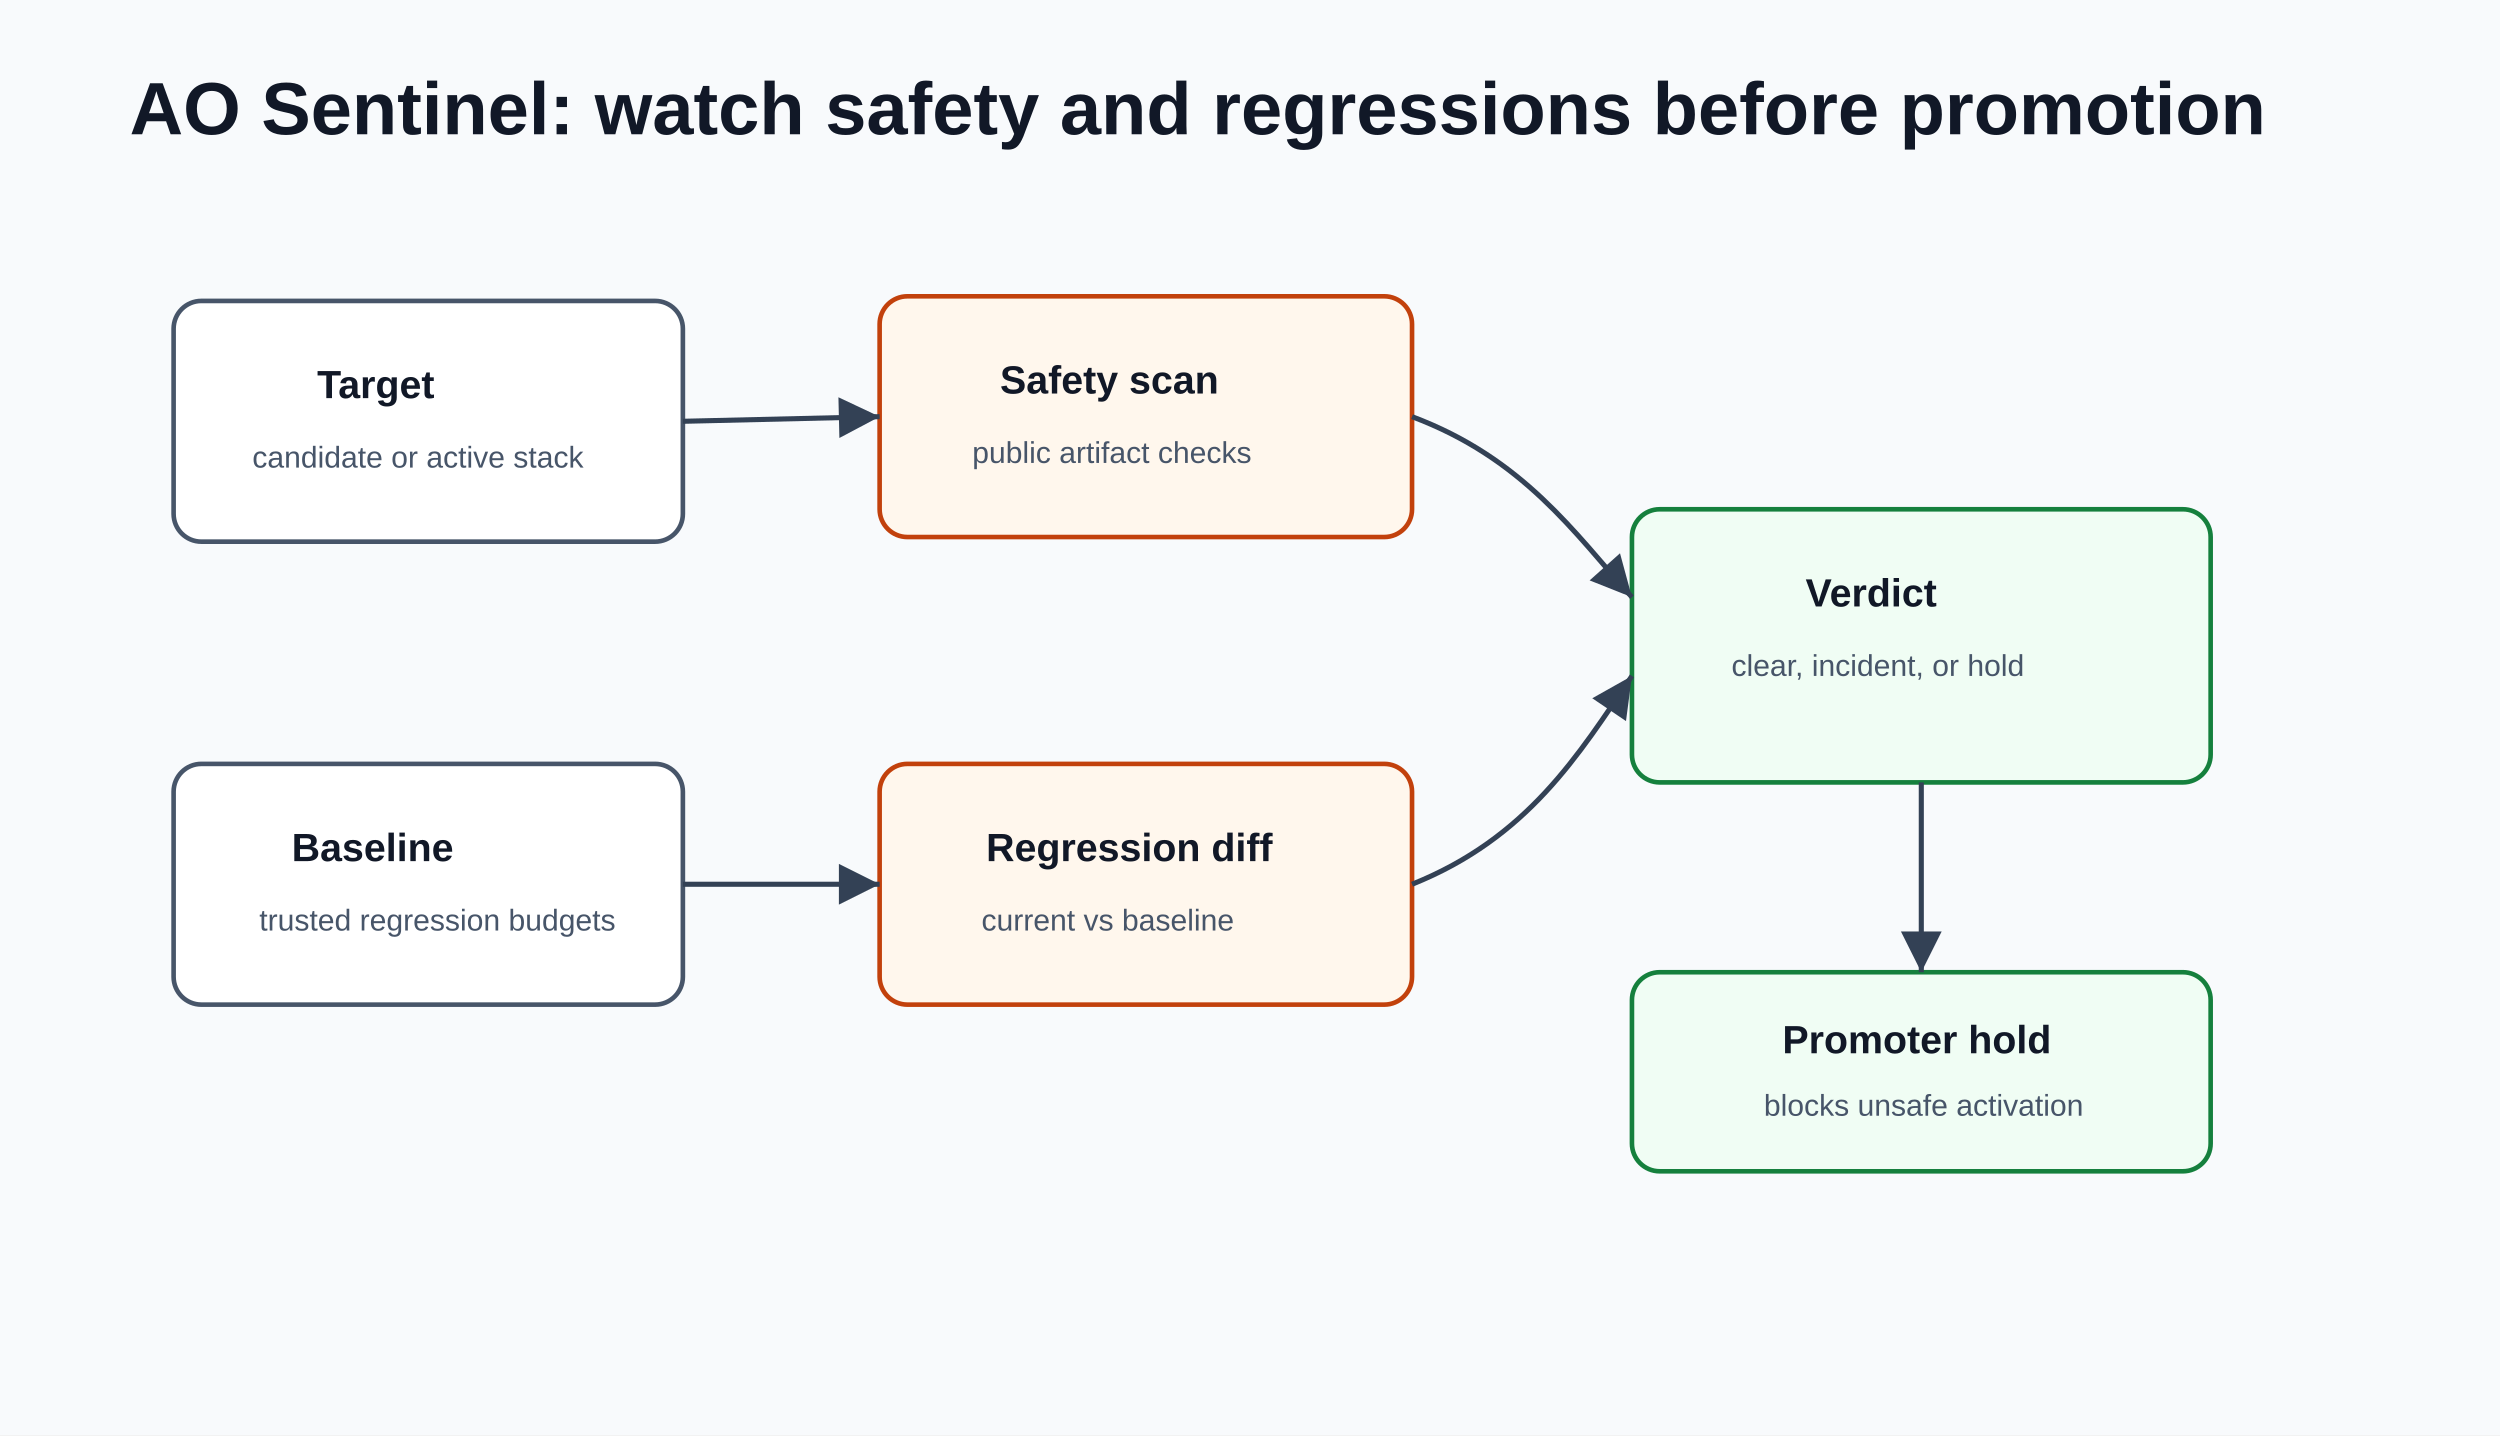
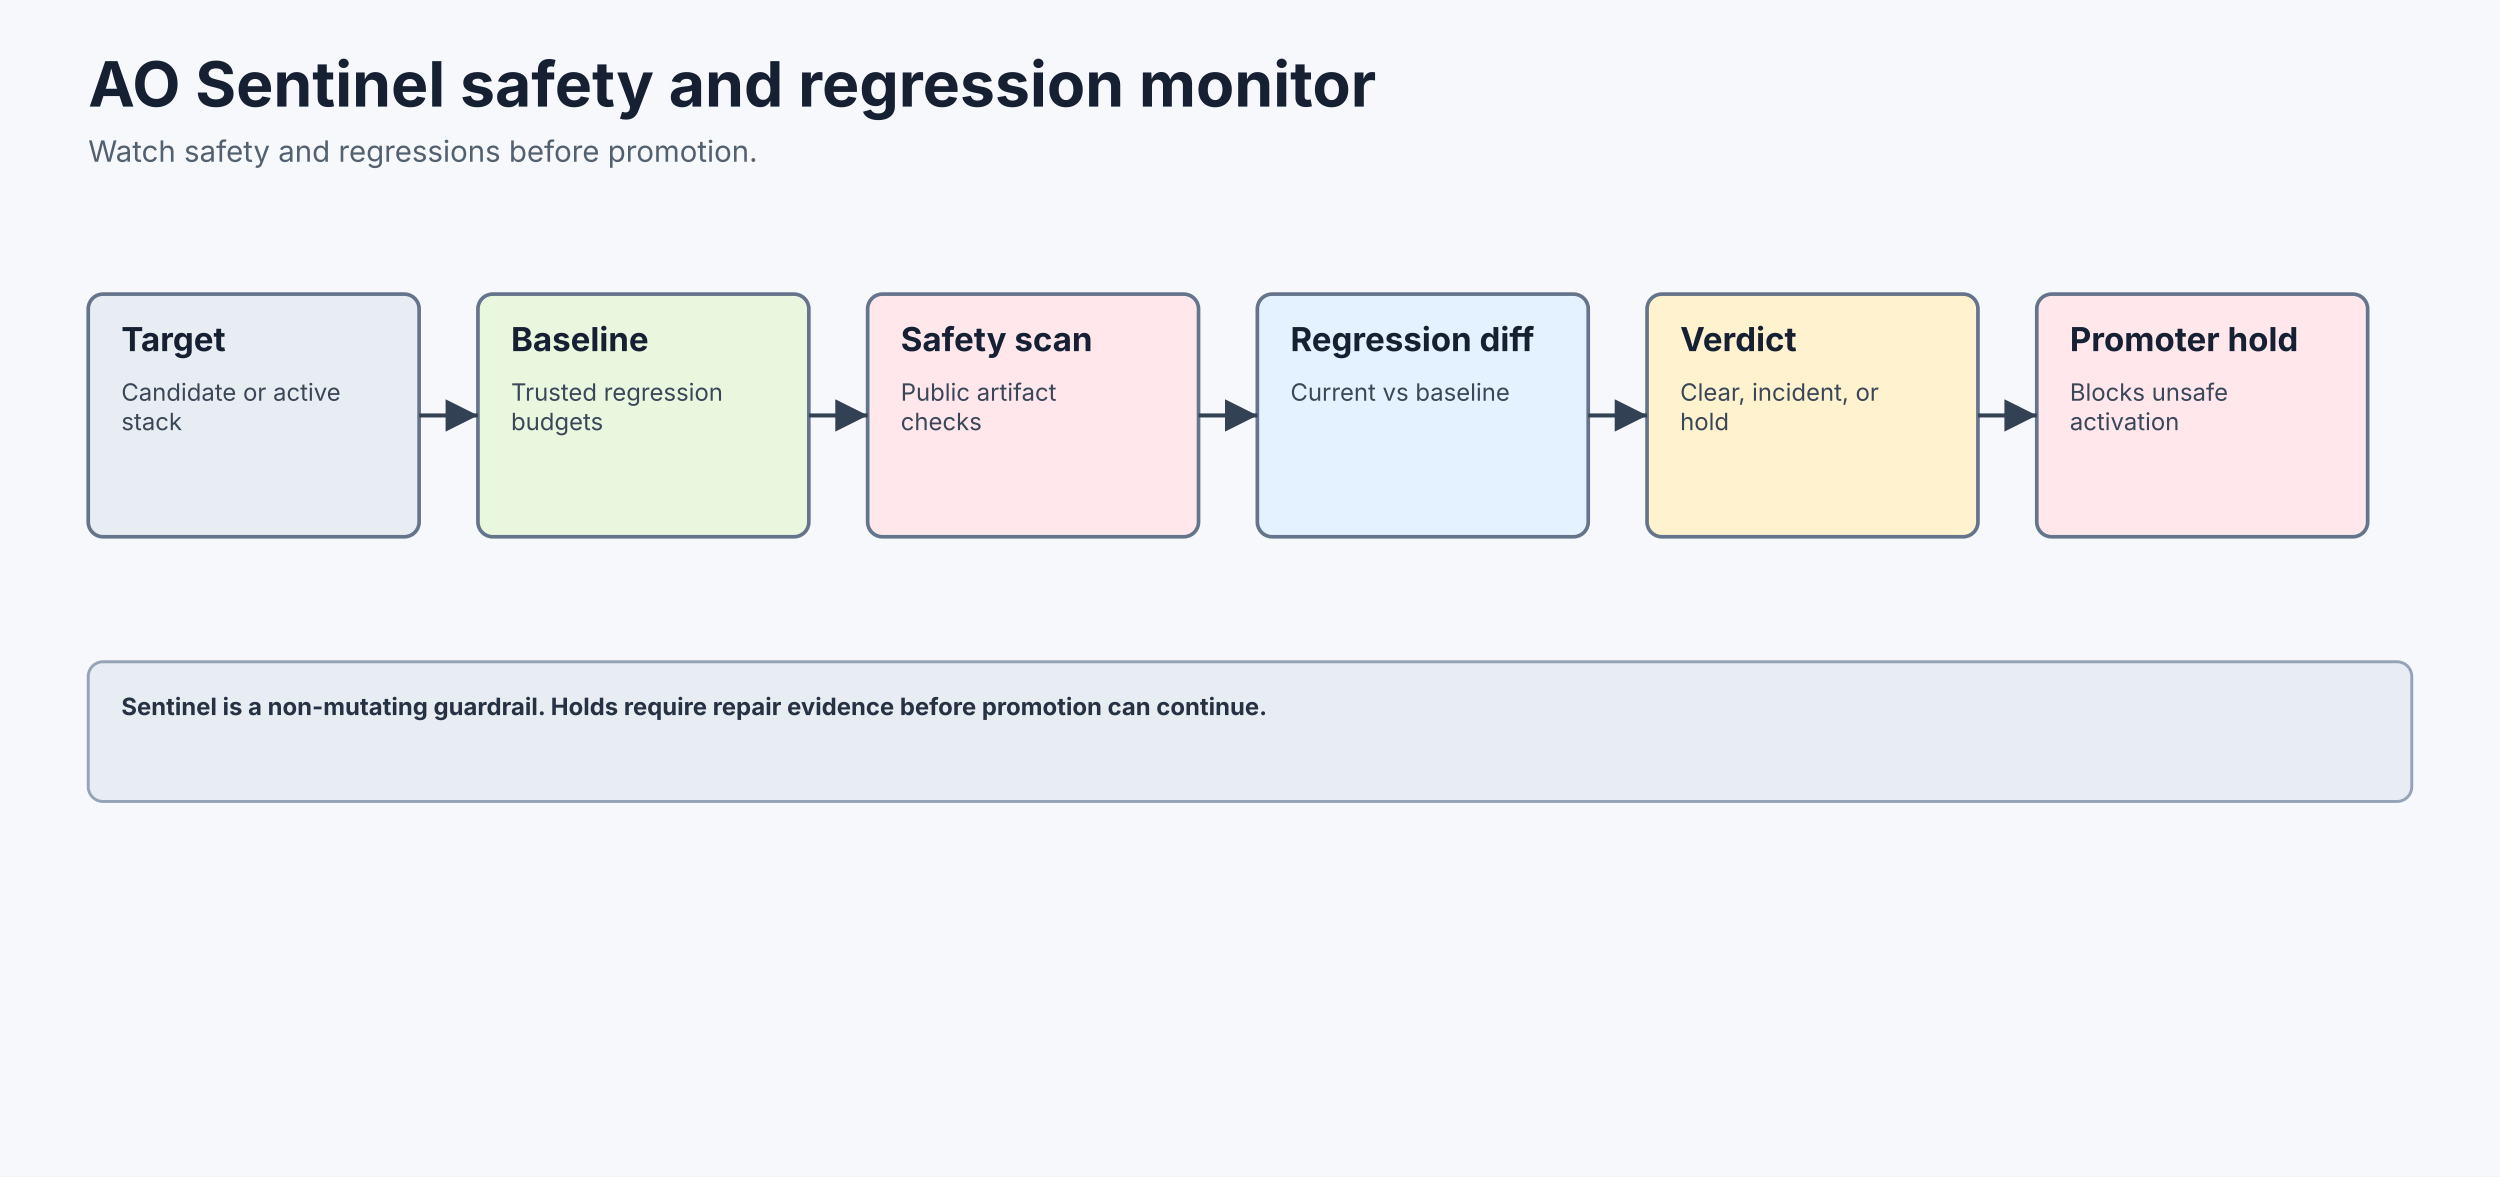
- <svg xmlns="http://www.w3.org/2000/svg" width="1080" height="620" viewBox="0 0 1080 620" role="img" aria-labelledby="title desc">
+ <svg xmlns="http://www.w3.org/2000/svg" width="1360" height="640" viewBox="0 0 1360 640" role="img" aria-labelledby="title desc">
  <defs>
    <marker id="arrow" markerWidth="12" markerHeight="12" refX="10" refY="6" orient="auto">
      <path d="M2,2 L10,6 L2,10 Z" fill="#334155" />
    </marker>
    <style>
-       .bg { fill: #f8fafc; }
-       .title { font: 700 32px Arial, sans-serif; fill: #111827; }
-       .box { fill: #ffffff; stroke: #475569; stroke-width: 2; rx: 12; }
-       .watch { fill: #fff7ed; stroke: #c2410c; stroke-width: 2; rx: 12; }
-       .clear { fill: #f0fdf4; stroke: #15803d; stroke-width: 2; rx: 12; }
-       .text { font: 700 17px Arial, sans-serif; fill: #111827; }
-       .small { font: 400 13px Arial, sans-serif; fill: #475569; }
+       .bg { fill: #f6f8fb; }
+       .title { font: 700 34px Inter, Arial, sans-serif; fill: #162033; }
+       .subtitle { font: 400 16px Inter, Arial, sans-serif; fill: #526070; }
+       .band { rx: 8; }
+       .bandText { font: 700 14px Inter, Arial, sans-serif; fill: #ffffff; letter-spacing: 0; }
+       .card { stroke-width: 2; rx: 8; }
+       .note { stroke-width: 1.6; rx: 8; }
+       .cardTitle { font: 700 18px Inter, Arial, sans-serif; fill: #162033; }
+       .body { font: 500 15px Inter, Arial, sans-serif; fill: #162033; }
+       .small { font: 400 13px Inter, Arial, sans-serif; fill: #3a4758; }
+       .smallStrong { font: 700 13px Inter, Arial, sans-serif; fill: #253244; }
+       .label { font: 700 11px Inter, Arial, sans-serif; fill: #263447; }
+       .chip { fill: #ffffff; stroke: #cbd5e1; stroke-width: 1; rx: 7; }
      .arrow { stroke: #334155; stroke-width: 2.2; fill: none; marker-end: url(#arrow); }
+       .dash { stroke: #64748b; stroke-width: 2; stroke-dasharray: 7 7; fill: none; marker-end: url(#arrow); }
+       .soft { stroke: #94a3b8; stroke-width: 1.7; fill: none; marker-end: url(#arrow); }
+       .cell { stroke: #cbd5e1; stroke-width: 1.4; }
+       .cellHead { font: 700 14px Inter, Arial, sans-serif; fill: #162033; }
+       .cellText { font: 400 12px Inter, Arial, sans-serif; fill: #39485a; }
    </style>
  </defs>
-   <rect class="bg" width="1080" height="620" />
-   <text class="title" x="56" y="58">AO Sentinel: watch safety and regressions before promotion</text>
-   <rect class="box" x="75" y="130" width="220" height="104" />
-   <text class="text" x="137" y="172">Target</text>
-   <text class="small" x="109" y="202">candidate or active stack</text>
-   <rect class="box" x="75" y="330" width="220" height="104" />
-   <text class="text" x="126" y="372">Baseline</text>
-   <text class="small" x="112" y="402">trusted regression budgets</text>
-   <rect class="watch" x="380" y="128" width="230" height="104" />
-   <text class="text" x="432" y="170">Safety scan</text>
-   <text class="small" x="420" y="200">public artifact checks</text>
-   <rect class="watch" x="380" y="330" width="230" height="104" />
-   <text class="text" x="426" y="372">Regression diff</text>
-   <text class="small" x="424" y="402">current vs baseline</text>
-   <rect class="clear" x="705" y="220" width="250" height="118" />
-   <text class="text" x="780" y="262">Verdict</text>
-   <text class="small" x="748" y="292">clear, incident, or hold</text>
-   <rect class="clear" x="705" y="420" width="250" height="86" />
-   <text class="text" x="770" y="455">Promoter hold</text>
-   <text class="small" x="762" y="482">blocks unsafe activation</text>
-   <path class="arrow" d="M295 182 L380 180" />
-   <path class="arrow" d="M295 382 L380 382" />
-   <path class="arrow" d="M610 180 C658 198 680 230 705 258" />
-   <path class="arrow" d="M610 382 C660 362 682 326 705 292" />
-   <path class="arrow" d="M830 338 L830 420" />
+   <rect class="bg" width="1360" height="640" />
+   <text class="title" x="48" y="58">AO Sentinel safety and regression monitor</text>
+   <text class="subtitle" x="48" y="88">Watch safety and regressions before promotion.</text>
+   <rect class="card" x="48" y="160" width="180" height="132" fill="#e8edf3" stroke="#64748b" />
+   <text class="cardTitle" x="66" y="191">Target</text>
+   <text class="small" x="66" y="218">
+     <tspan x="66" dy="0">Candidate or active</tspan>
+     <tspan x="66" dy="16">stack</tspan>
+   </text>
+   <rect class="card" x="260" y="160" width="180" height="132" fill="#e9f7df" stroke="#64748b" />
+   <text class="cardTitle" x="278" y="191">Baseline</text>
+   <text class="small" x="278" y="218">
+     <tspan x="278" dy="0">Trusted regression</tspan>
+     <tspan x="278" dy="16">budgets</tspan>
+   </text>
+   <path class="arrow" d="M228 226 L260 226" />
+   <rect class="card" x="472" y="160" width="180" height="132" fill="#ffe7ec" stroke="#64748b" />
+   <text class="cardTitle" x="490" y="191">Safety scan</text>
+   <text class="small" x="490" y="218">
+     <tspan x="490" dy="0">Public artifact</tspan>
+     <tspan x="490" dy="16">checks</tspan>
+   </text>
+   <path class="arrow" d="M440 226 L472 226" />
+   <rect class="card" x="684" y="160" width="180" height="132" fill="#e4f1ff" stroke="#64748b" />
+   <text class="cardTitle" x="702" y="191">Regression diff</text>
+   <text class="small" x="702" y="218">Current vs baseline</text>
+   <path class="arrow" d="M652 226 L684 226" />
+   <rect class="card" x="896" y="160" width="180" height="132" fill="#fff2cf" stroke="#64748b" />
+   <text class="cardTitle" x="914" y="191">Verdict</text>
+   <text class="small" x="914" y="218">
+     <tspan x="914" dy="0">Clear, incident, or</tspan>
+     <tspan x="914" dy="16">hold</tspan>
+   </text>
+   <path class="arrow" d="M864 226 L896 226" />
+   <rect class="card" x="1108" y="160" width="180" height="132" fill="#ffe7ec" stroke="#64748b" />
+   <text class="cardTitle" x="1126" y="191">Promoter hold</text>
+   <text class="small" x="1126" y="218">
+     <tspan x="1126" dy="0">Blocks unsafe</tspan>
+     <tspan x="1126" dy="16">activation</tspan>
+   </text>
+   <path class="arrow" d="M1076 226 L1108 226" />
+   <rect class="note" x="48" y="360" width="1264" height="76" fill="#e8edf3" stroke="#94a3b8" />
+   <text class="smallStrong" x="66" y="389">Sentinel is a non-mutating guardrail. Holds require repair evidence before promotion can continue.</text>
</svg>
